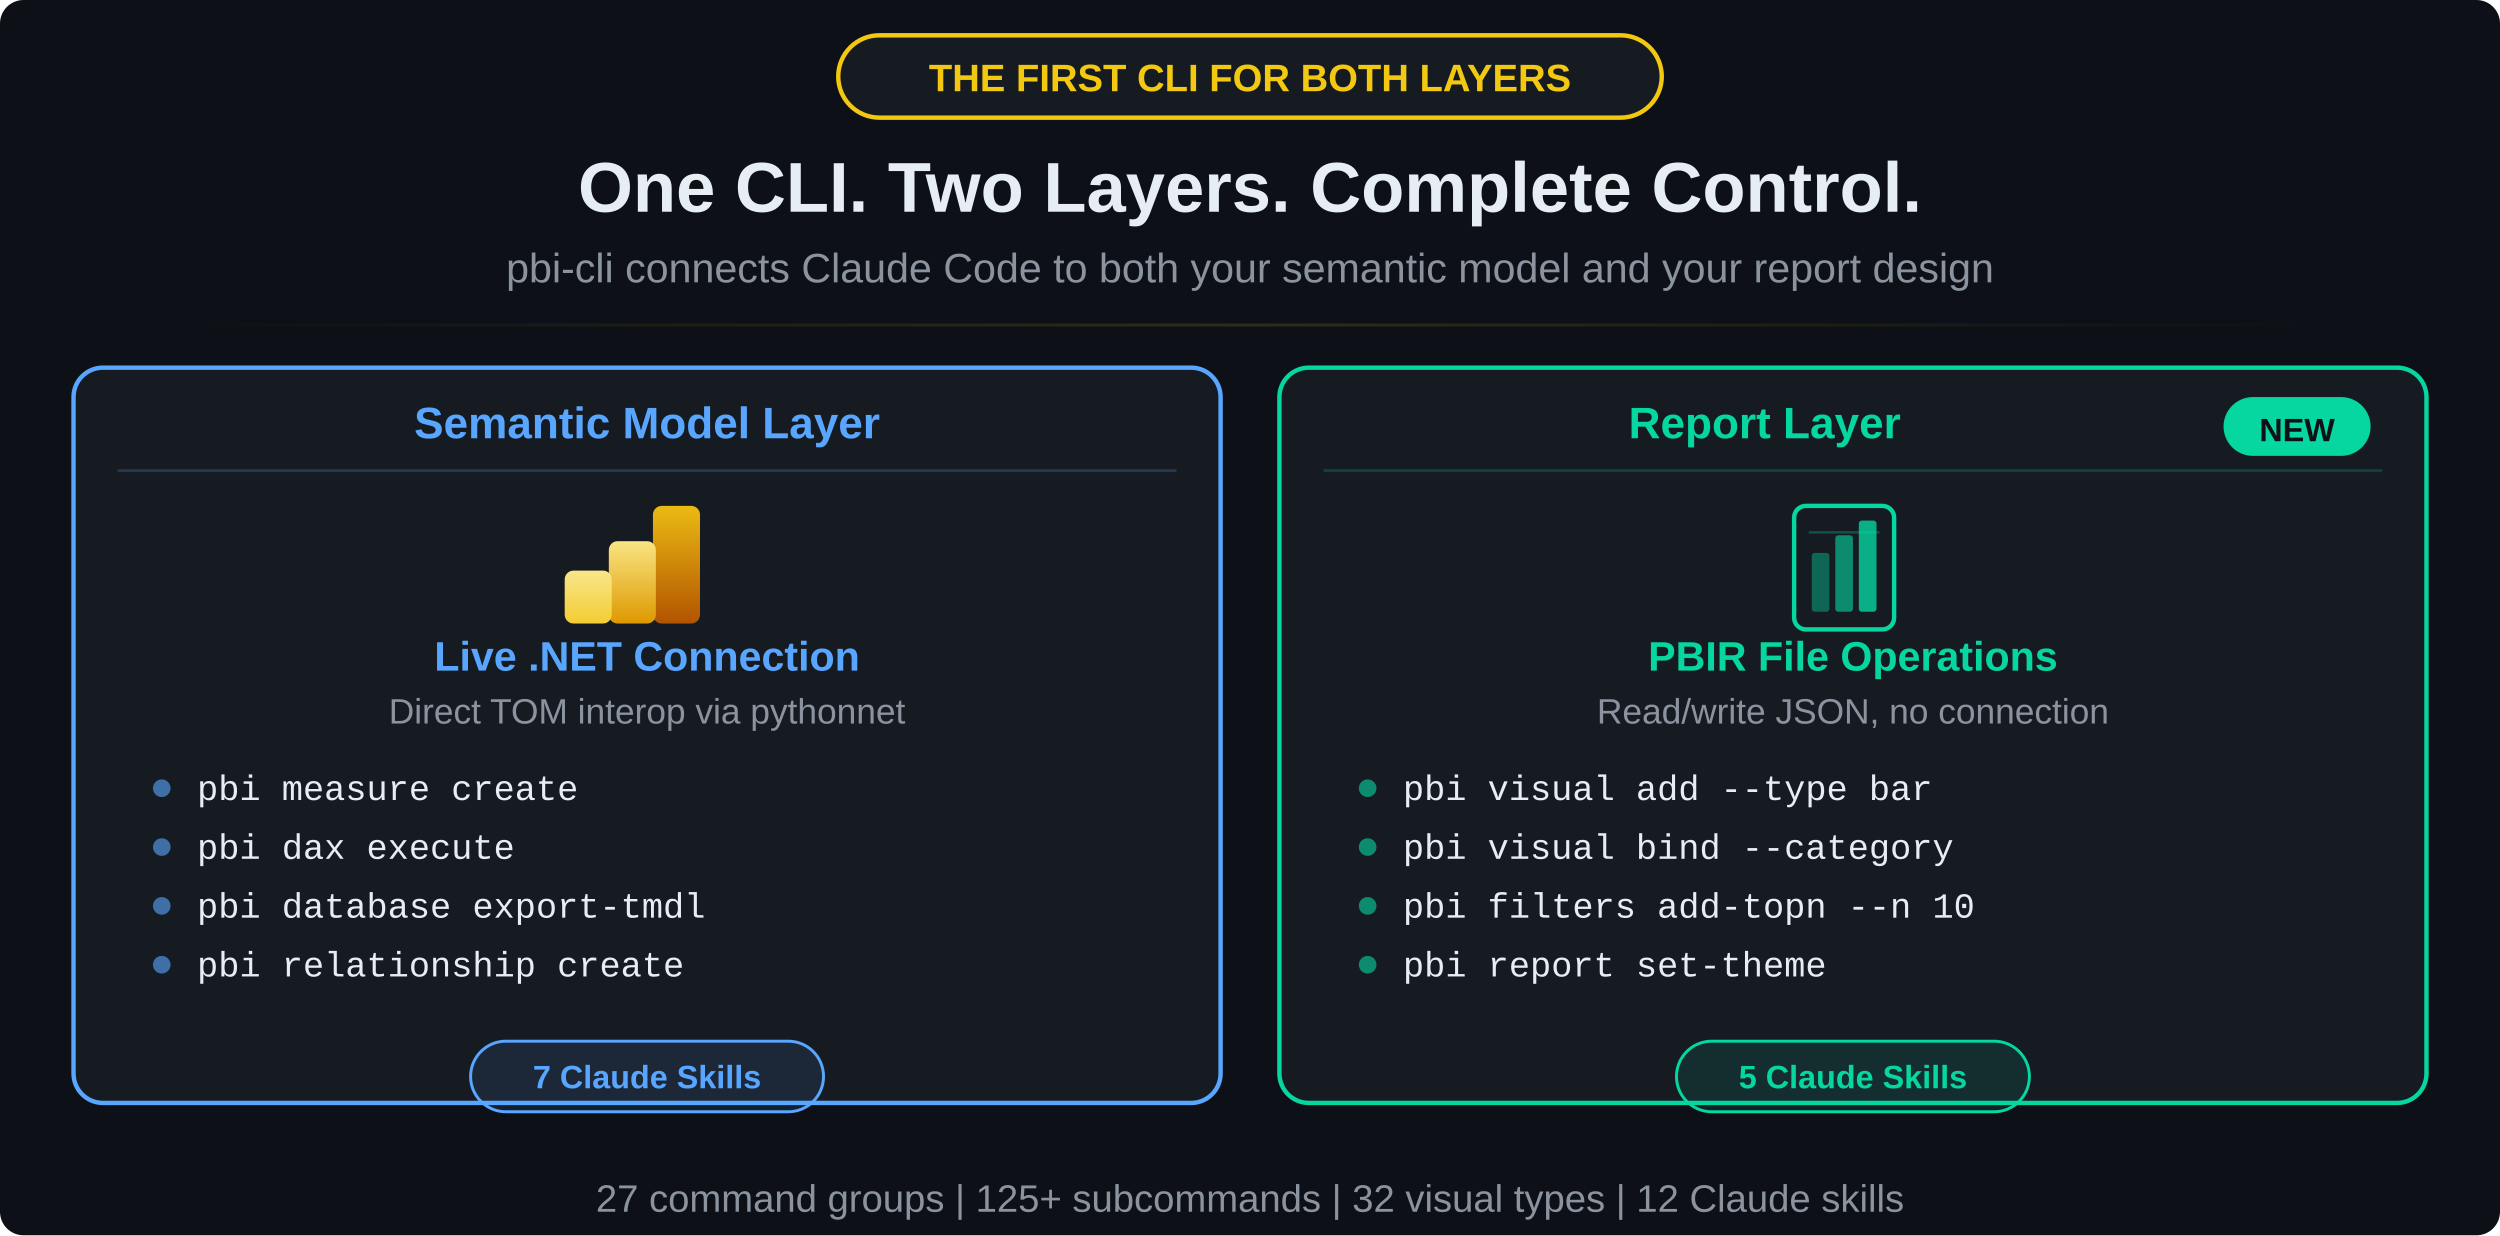
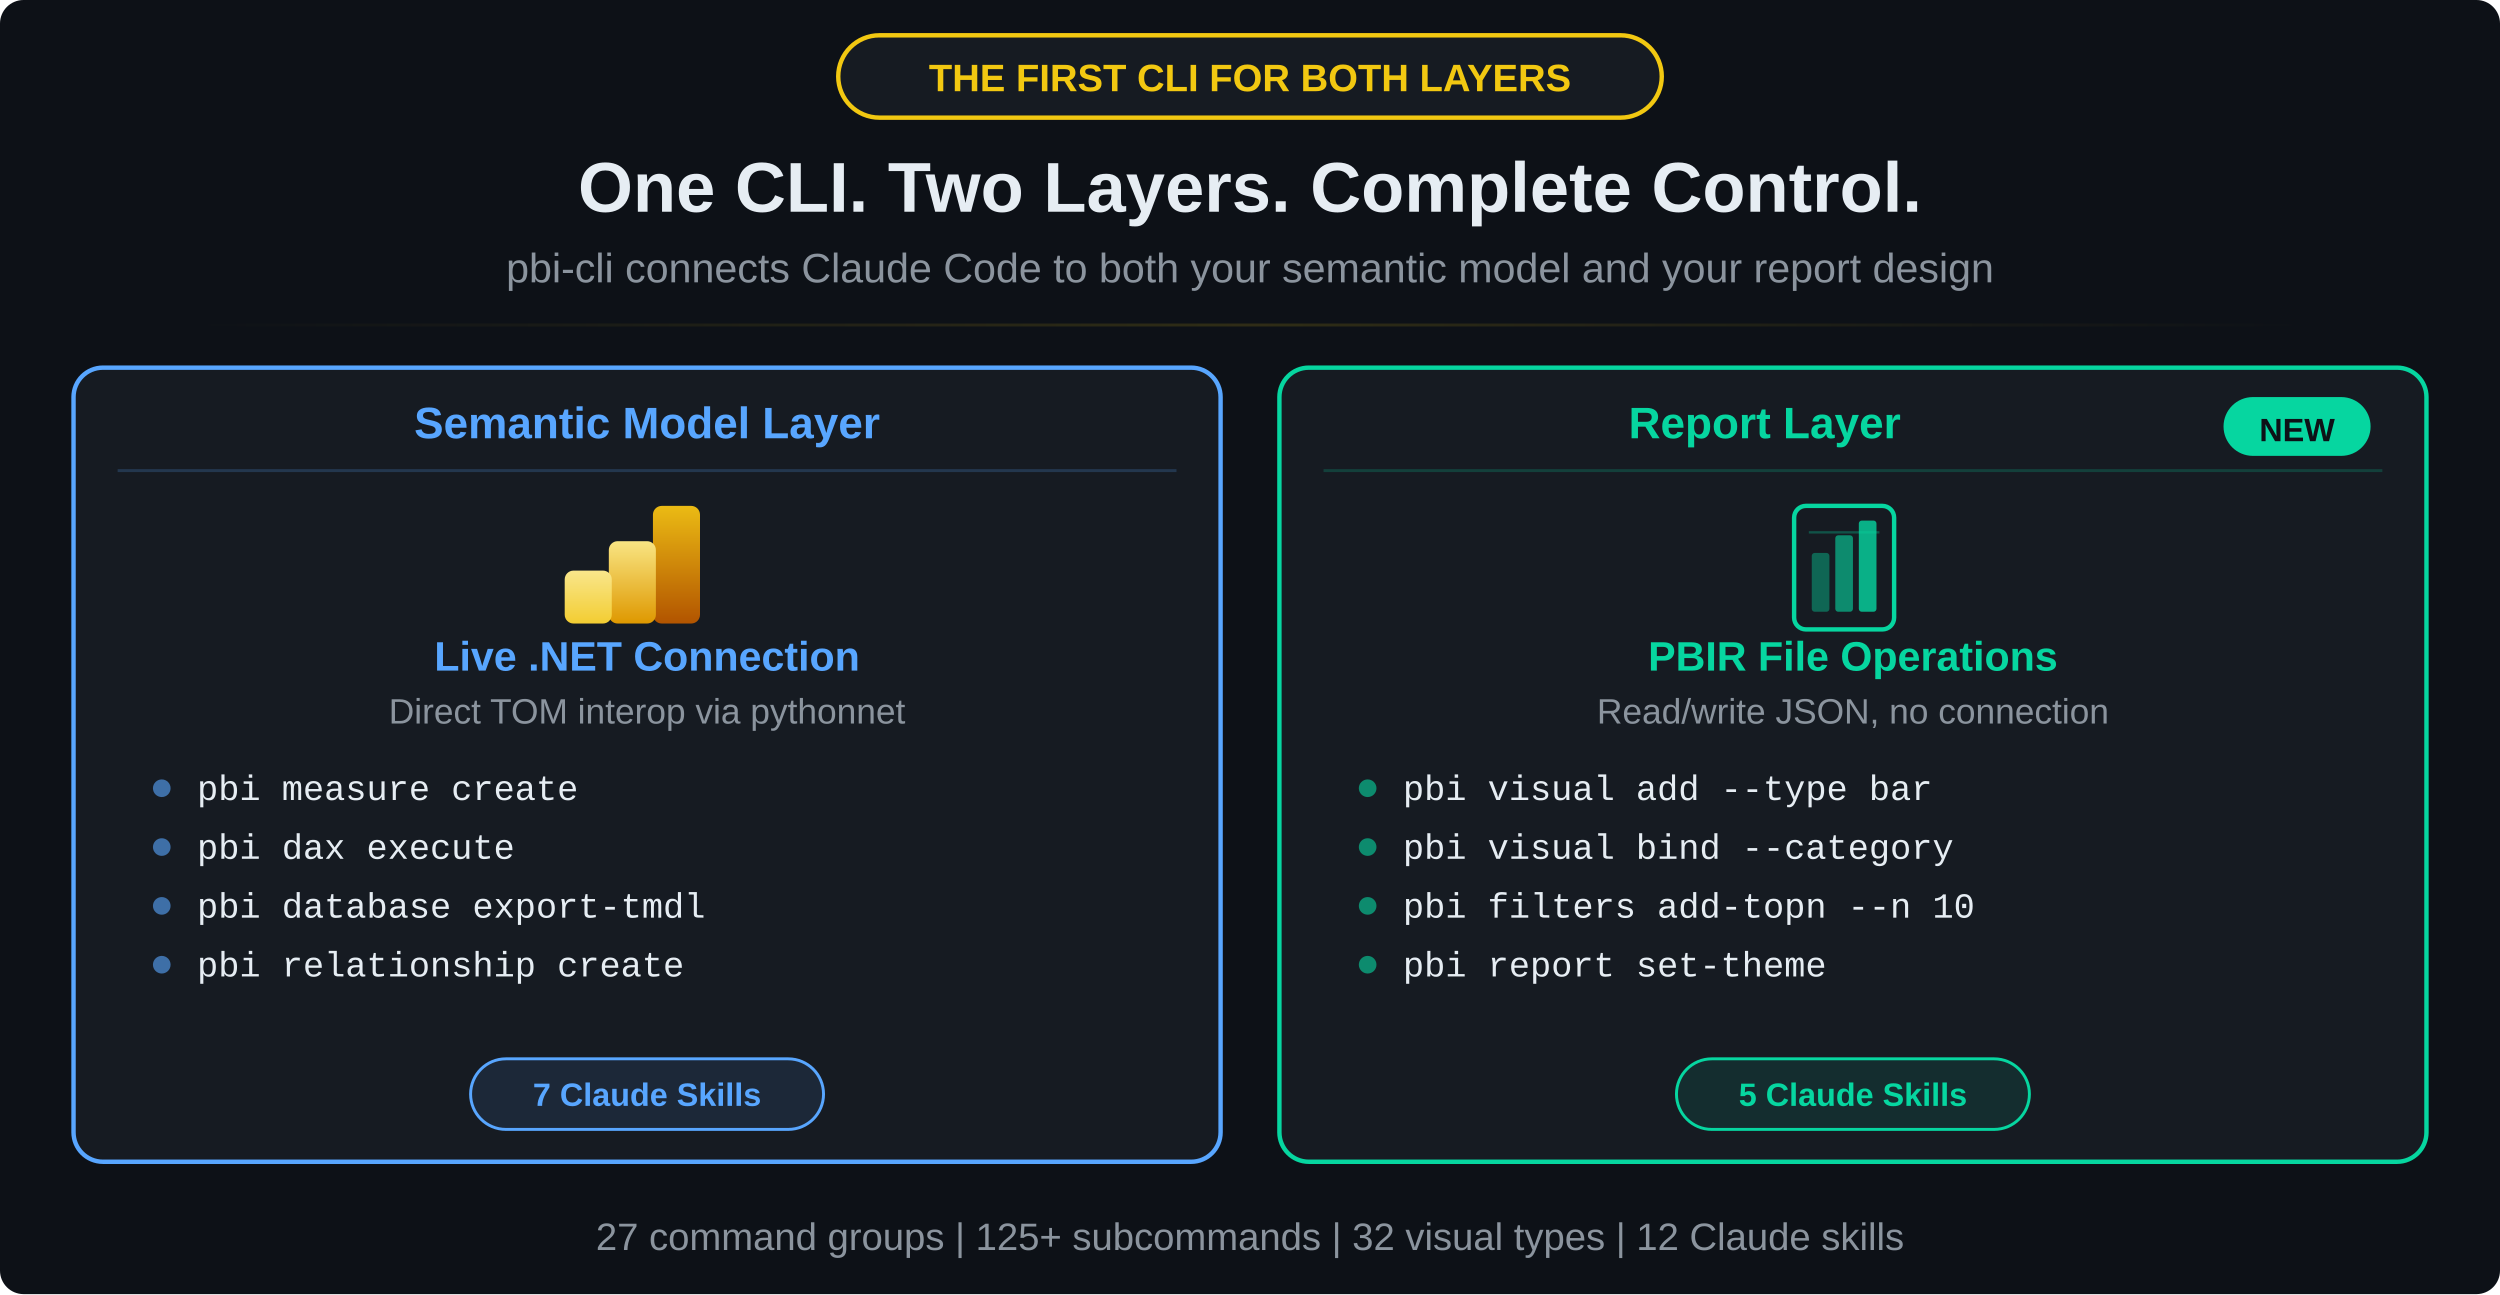
- <svg xmlns="http://www.w3.org/2000/svg" width="850" height="420" viewBox="0 0 850 420">
+ <svg xmlns="http://www.w3.org/2000/svg" width="850" height="440" viewBox="0 0 850 440">
  <defs>
    <linearGradient id="dl-glow" x1="0%" y1="0%" x2="100%" y2="0%">
      <stop offset="0%" stop-color="#F2C811" stop-opacity="0" />
      <stop offset="50%" stop-color="#F2C811" stop-opacity="0.15" />
      <stop offset="100%" stop-color="#F2C811" stop-opacity="0" />
    </linearGradient>
    <linearGradient id="dl-b1" x1="50%" y1="0%" x2="50%" y2="100%">
      <stop offset="0%" stop-color="#EBBB14" />
      <stop offset="100%" stop-color="#B25400" />
    </linearGradient>
    <linearGradient id="dl-b2" x1="50%" y1="0%" x2="50%" y2="100%">
      <stop offset="0%" stop-color="#F9E583" />
      <stop offset="100%" stop-color="#DE9800" />
    </linearGradient>
    <linearGradient id="dl-b3" x1="50%" y1="0%" x2="50%" y2="100%">
      <stop offset="0%" stop-color="#F9E68B" />
      <stop offset="100%" stop-color="#F3CD32" />
    </linearGradient>
  </defs>
  <rect width="100%" height="100%" fill="#0d1117" rx="8" />
  <rect x="285" y="12" width="280" height="28" rx="14" fill="#161b22" stroke="#F2C811" stroke-width="1.5" />
  <text x="425" y="31" font-family="'Segoe UI', Arial, sans-serif" font-size="13" fill="#F2C811" text-anchor="middle" font-weight="bold">THE FIRST CLI FOR BOTH LAYERS</text>
  <text x="425" y="72" font-family="'Segoe UI', Arial, sans-serif" font-size="24" fill="#e6edf3" text-anchor="middle" font-weight="bold">One CLI. Two Layers. Complete Control.</text>
  <text x="425" y="96" font-family="'Segoe UI', Arial, sans-serif" font-size="14" fill="#8b949e" text-anchor="middle">pbi-cli connects Claude Code to both your semantic model and your report design</text>
  <rect x="60" y="110" width="730" height="1" fill="url(#dl-glow)" />
-   <rect x="25" y="125" width="390" height="250" rx="10" fill="#161b22" stroke="#58a6ff" stroke-width="1.5" />
+   <rect x="25" y="125" width="390" height="270" rx="10" fill="#161b22" stroke="#58a6ff" stroke-width="1.5" />
  <text x="220" y="149" font-family="'Segoe UI', Arial, sans-serif" font-size="15" fill="#58a6ff" text-anchor="middle" font-weight="bold">Semantic Model Layer</text>
  <line x1="40" y1="160" x2="400" y2="160" stroke="#58a6ff" stroke-width="1" stroke-opacity="0.2" />
  <g transform="translate(192, 172)">
    <rect x="30" y="0" width="16" height="40" rx="3" fill="url(#dl-b1)" />
    <rect x="15" y="12" width="16" height="28" rx="3" fill="url(#dl-b2)" />
    <rect x="0" y="22" width="16" height="18" rx="3" fill="url(#dl-b3)" />
  </g>
  <text x="220" y="228" font-family="'Segoe UI', Arial, sans-serif" font-size="14" fill="#58a6ff" text-anchor="middle" font-weight="bold">Live .NET Connection</text>
  <text x="220" y="246" font-family="'Segoe UI', Arial, sans-serif" font-size="12" fill="#8b949e" text-anchor="middle">Direct TOM interop via pythonnet</text>
  <circle cx="55" cy="268" r="3" fill="#58a6ff" opacity="0.6" />
  <text x="67" y="272" font-family="'Courier New', Courier, monospace" font-size="12" fill="#e6edf3">pbi measure create</text>
  <circle cx="55" cy="288" r="3" fill="#58a6ff" opacity="0.6" />
  <text x="67" y="292" font-family="'Courier New', Courier, monospace" font-size="12" fill="#e6edf3">pbi dax execute</text>
  <circle cx="55" cy="308" r="3" fill="#58a6ff" opacity="0.6" />
  <text x="67" y="312" font-family="'Courier New', Courier, monospace" font-size="12" fill="#e6edf3">pbi database export-tmdl</text>
  <circle cx="55" cy="328" r="3" fill="#58a6ff" opacity="0.6" />
  <text x="67" y="332" font-family="'Courier New', Courier, monospace" font-size="12" fill="#e6edf3">pbi relationship create</text>
-   <rect x="160" y="354" width="120" height="24" rx="12" fill="#58a6ff" fill-opacity="0.1" stroke="#58a6ff" stroke-width="1" />
-   <text x="220" y="370" font-family="'Segoe UI', Arial, sans-serif" font-size="11" fill="#58a6ff" text-anchor="middle" font-weight="600">7 Claude Skills</text>
-   <rect x="435" y="125" width="390" height="250" rx="10" fill="#161b22" stroke="#06d6a0" stroke-width="1.5" />
+   <rect x="160" y="360" width="120" height="24" rx="12" fill="#58a6ff" fill-opacity="0.1" stroke="#58a6ff" stroke-width="1" />
+   <text x="220" y="376" font-family="'Segoe UI', Arial, sans-serif" font-size="11" fill="#58a6ff" text-anchor="middle" font-weight="600">7 Claude Skills</text>
+   <rect x="435" y="125" width="390" height="270" rx="10" fill="#161b22" stroke="#06d6a0" stroke-width="1.5" />
  <text x="600" y="149" font-family="'Segoe UI', Arial, sans-serif" font-size="15" fill="#06d6a0" text-anchor="middle" font-weight="bold">Report Layer</text>
  <line x1="450" y1="160" x2="810" y2="160" stroke="#06d6a0" stroke-width="1" stroke-opacity="0.2" />
  <rect x="756" y="135" width="50" height="20" rx="10" fill="#06d6a0" />
  <text x="781" y="150" font-family="'Segoe UI', Arial, sans-serif" font-size="11" fill="#0d1117" text-anchor="middle" font-weight="bold">NEW</text>
  <g transform="translate(610, 172)">
    <rect x="0" y="0" width="34" height="42" rx="4" fill="none" stroke="#06d6a0" stroke-width="1.5" />
    <line x1="5" y1="9" x2="29" y2="9" stroke="#06d6a0" stroke-width="0.8" stroke-opacity="0.3" />
    <rect x="6" y="16" width="6" height="20" rx="1" fill="#06d6a0" opacity="0.4" />
    <rect x="14" y="10" width="6" height="26" rx="1" fill="#06d6a0" opacity="0.6" />
    <rect x="22" y="5" width="6" height="31" rx="1" fill="#06d6a0" opacity="0.8" />
  </g>
  <text x="630" y="228" font-family="'Segoe UI', Arial, sans-serif" font-size="14" fill="#06d6a0" text-anchor="middle" font-weight="bold">PBIR File Operations</text>
  <text x="630" y="246" font-family="'Segoe UI', Arial, sans-serif" font-size="12" fill="#8b949e" text-anchor="middle">Read/write JSON, no connection</text>
  <circle cx="465" cy="268" r="3" fill="#06d6a0" opacity="0.6" />
  <text x="477" y="272" font-family="'Courier New', Courier, monospace" font-size="12" fill="#e6edf3">pbi visual add --type bar</text>
  <circle cx="465" cy="288" r="3" fill="#06d6a0" opacity="0.6" />
  <text x="477" y="292" font-family="'Courier New', Courier, monospace" font-size="12" fill="#e6edf3">pbi visual bind --category</text>
  <circle cx="465" cy="308" r="3" fill="#06d6a0" opacity="0.6" />
  <text x="477" y="312" font-family="'Courier New', Courier, monospace" font-size="12" fill="#e6edf3">pbi filters add-topn --n 10</text>
  <circle cx="465" cy="328" r="3" fill="#06d6a0" opacity="0.6" />
  <text x="477" y="332" font-family="'Courier New', Courier, monospace" font-size="12" fill="#e6edf3">pbi report set-theme</text>
-   <rect x="570" y="354" width="120" height="24" rx="12" fill="#06d6a0" fill-opacity="0.1" stroke="#06d6a0" stroke-width="1" />
-   <text x="630" y="370" font-family="'Segoe UI', Arial, sans-serif" font-size="11" fill="#06d6a0" text-anchor="middle" font-weight="600">5 Claude Skills</text>
-   <text x="425" y="412" font-family="'Segoe UI', Arial, sans-serif" font-size="13" fill="#8b949e" text-anchor="middle">27 command groups  |  125+ subcommands  |  32 visual types  |  12 Claude skills</text>
+   <rect x="570" y="360" width="120" height="24" rx="12" fill="#06d6a0" fill-opacity="0.1" stroke="#06d6a0" stroke-width="1" />
+   <text x="630" y="376" font-family="'Segoe UI', Arial, sans-serif" font-size="11" fill="#06d6a0" text-anchor="middle" font-weight="600">5 Claude Skills</text>
+   <text x="425" y="425" font-family="'Segoe UI', Arial, sans-serif" font-size="13" fill="#8b949e" text-anchor="middle">27 command groups  |  125+ subcommands  |  32 visual types  |  12 Claude skills</text>
</svg>
